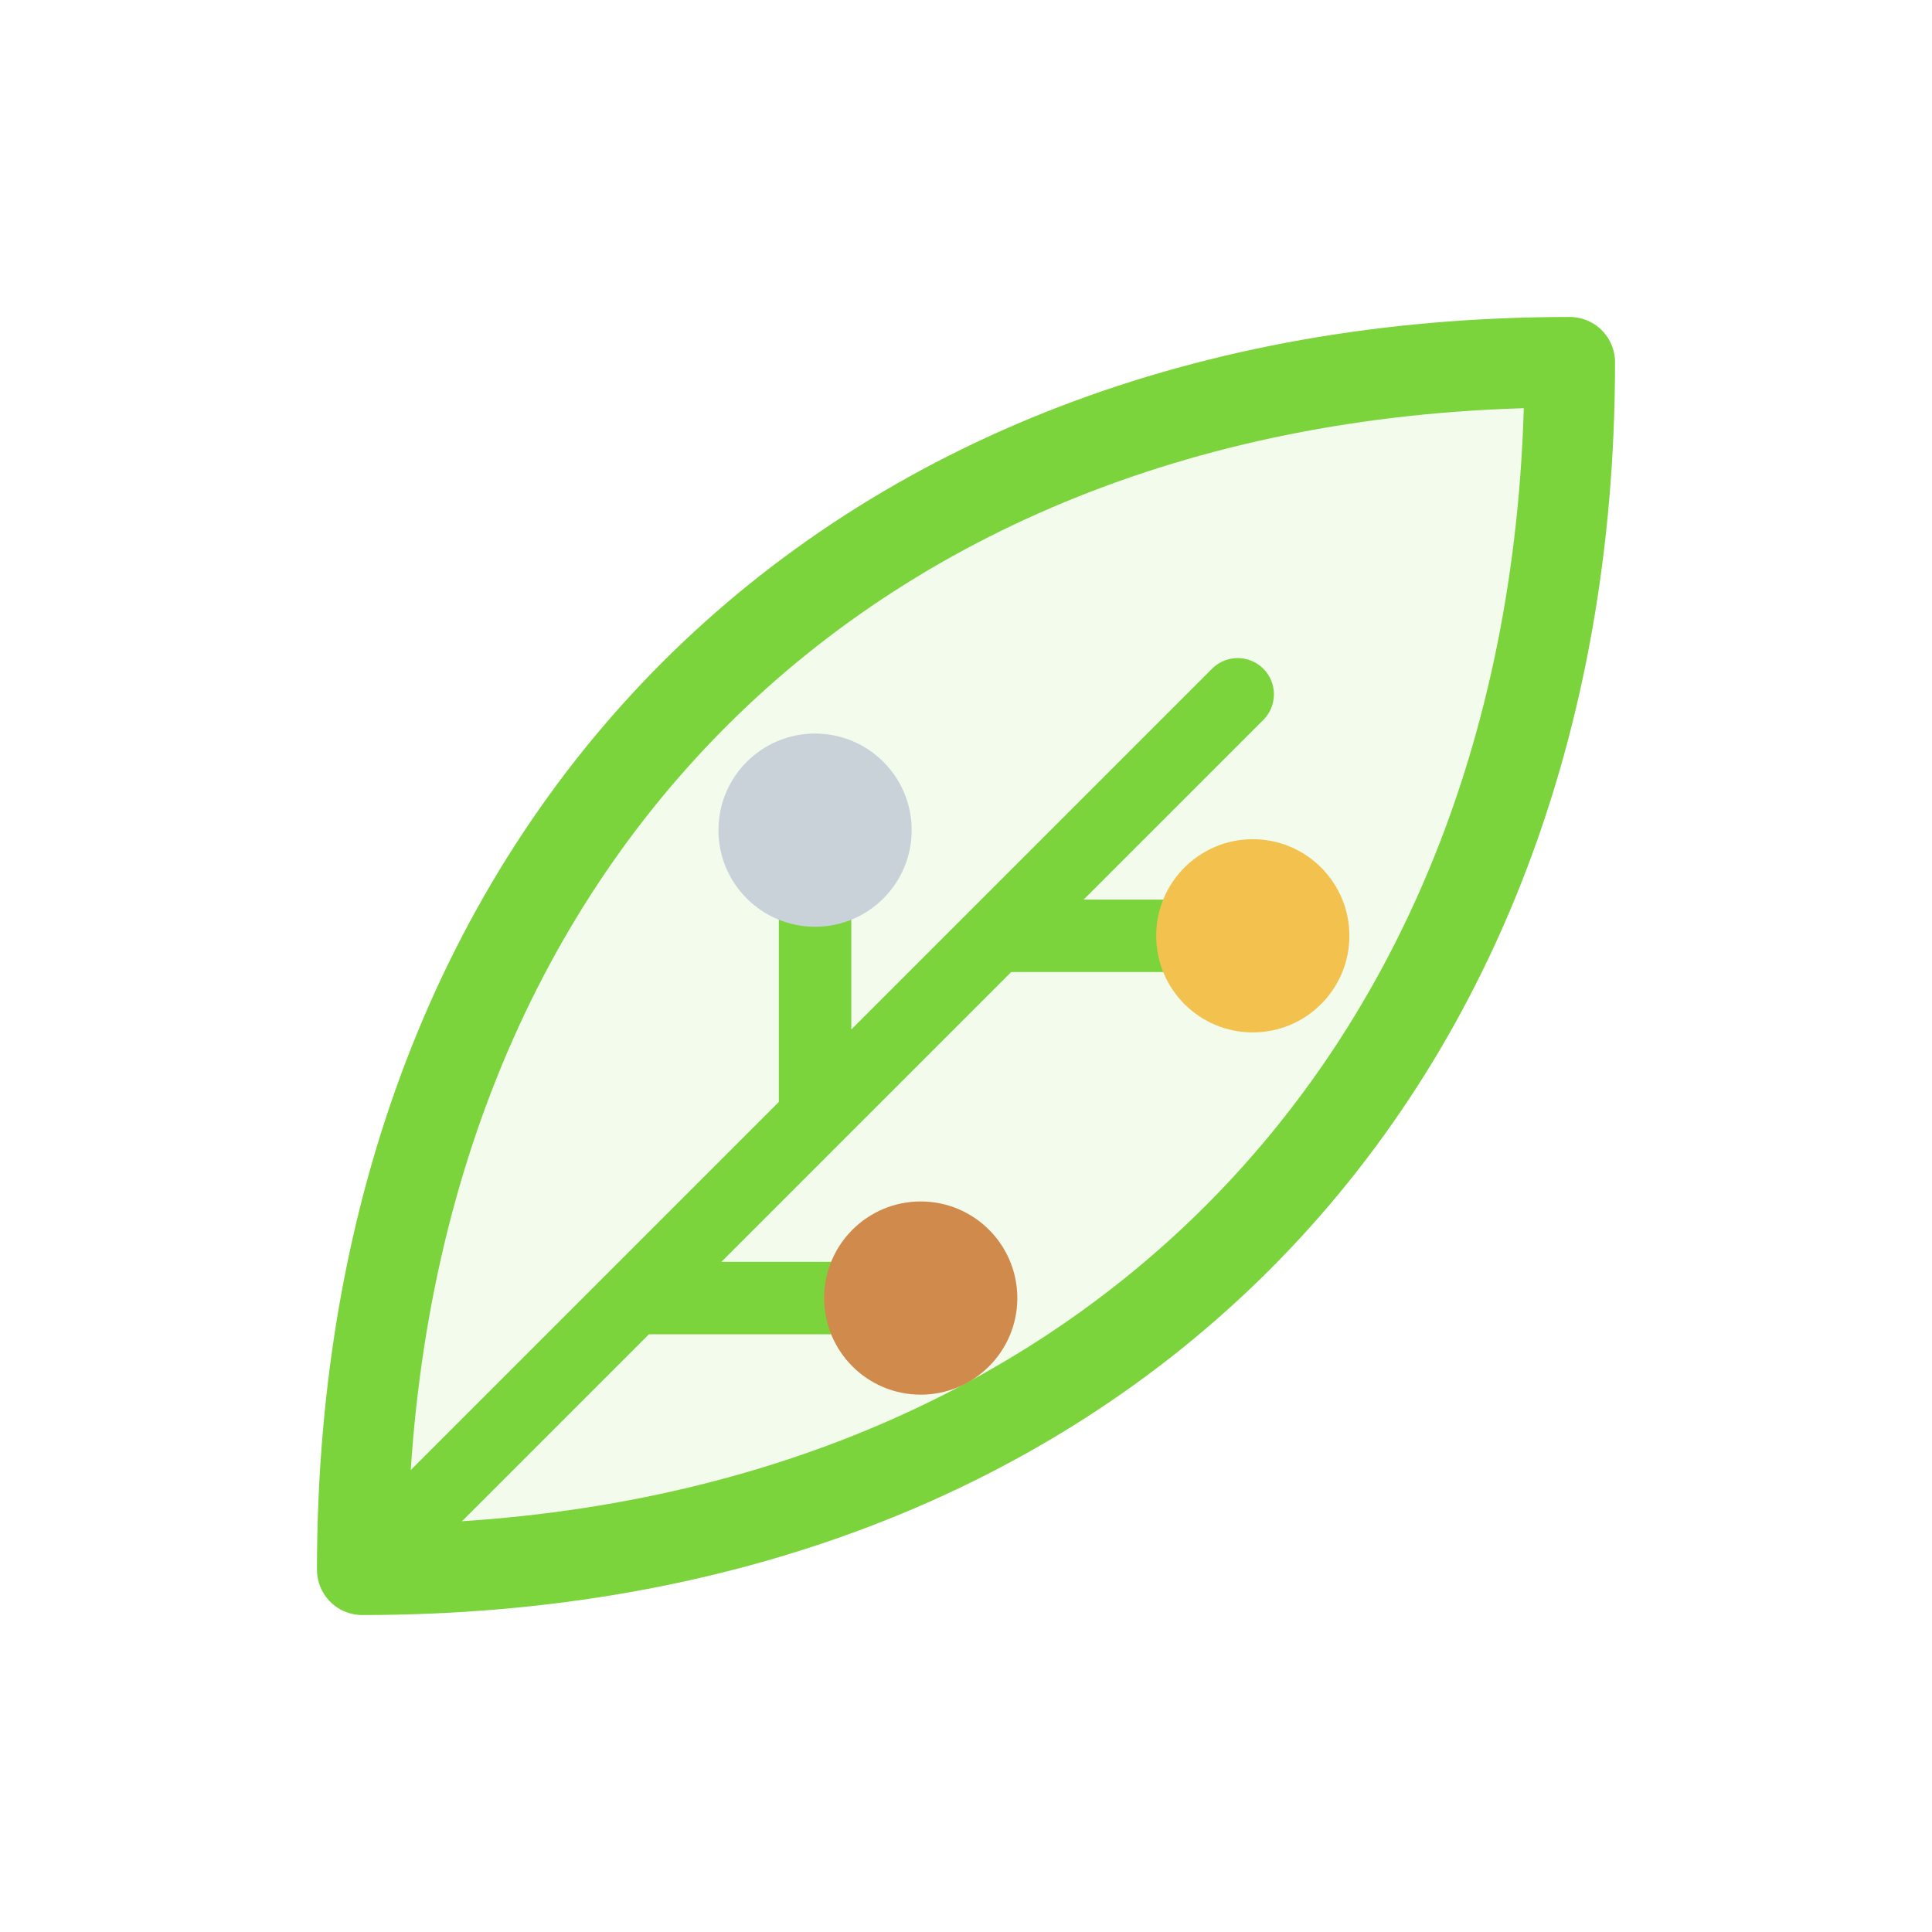
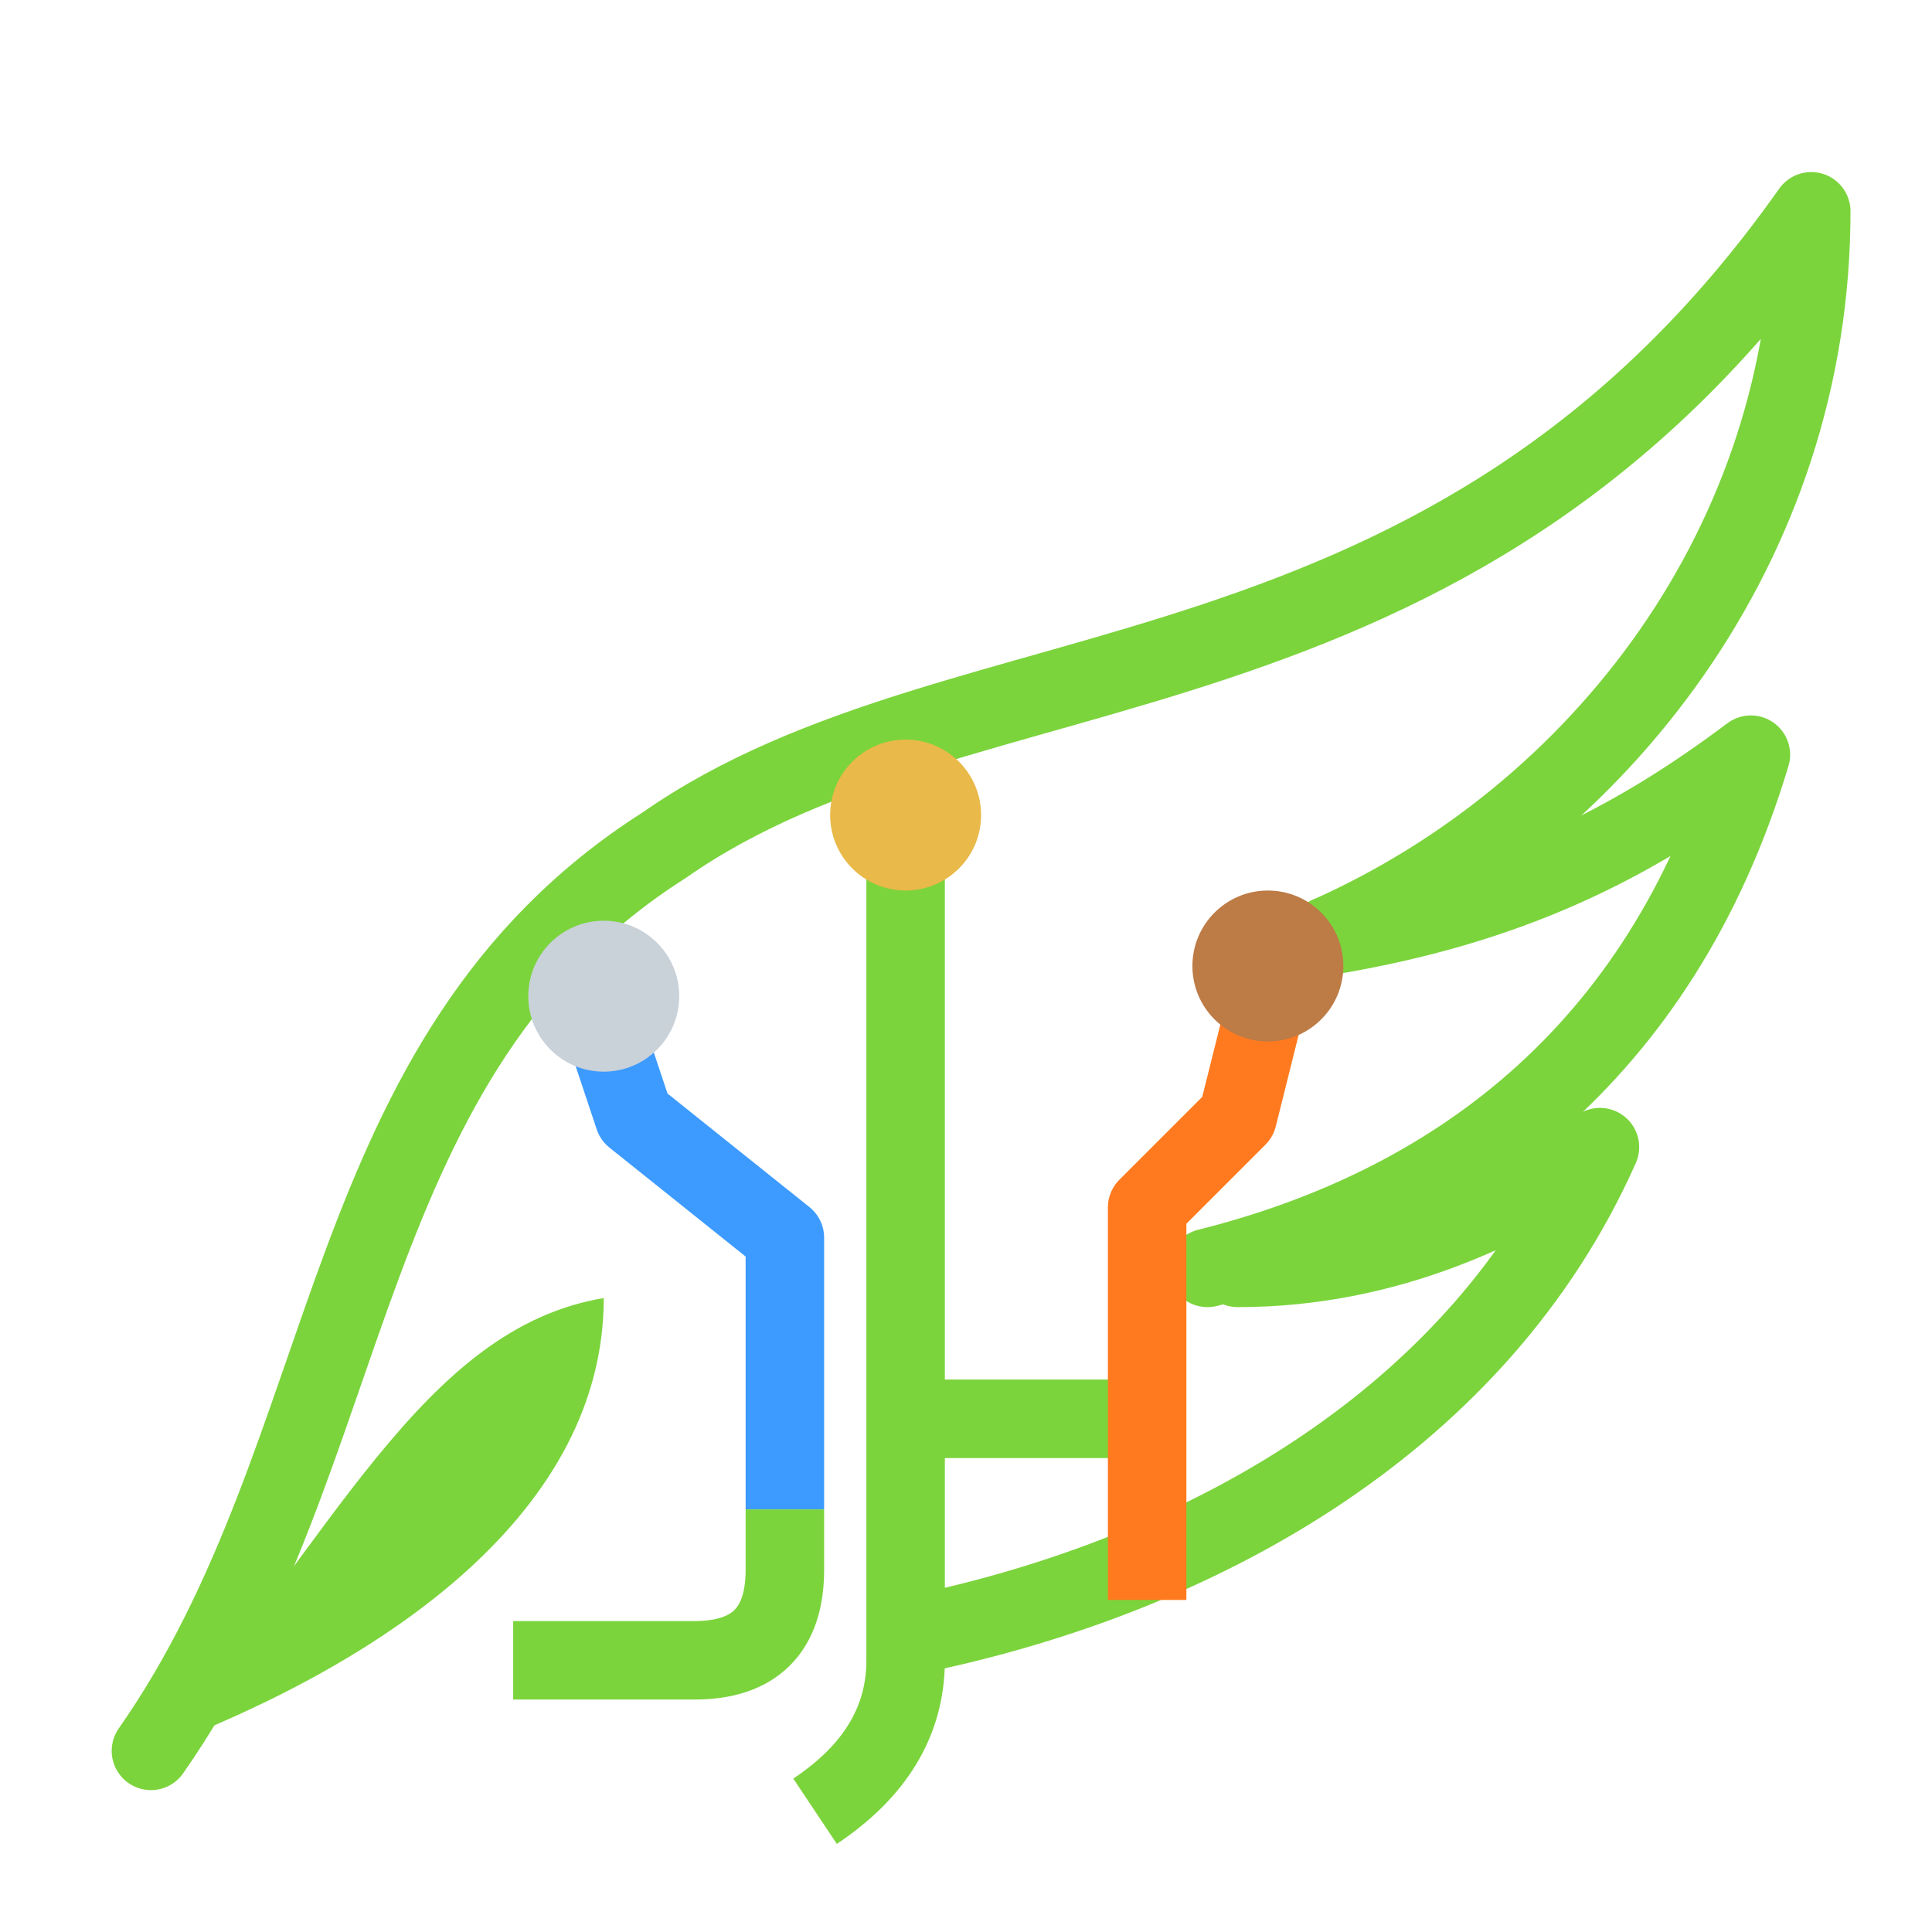
- <svg xmlns="http://www.w3.org/2000/svg" viewBox="0 0 64 64" width="64" height="64">
-   <path d="M12 52C12 28 28 12 52 12C52 36 36 52 12 52Z" fill="#7bd43c" fill-opacity=".10" stroke="#7bd43c" stroke-width="3" stroke-linejoin="round" />
-   <path d="M12 52L41 23M21 43H29M27 37V29M33 31H40" fill="none" stroke="#7bd43c" stroke-width="2.4" stroke-linecap="round" />
-   <circle cx="30.5" cy="43" r="3.2" fill="#d08a4c" />
-   <circle cx="27" cy="27.5" r="3.2" fill="#c9d1d9" />
-   <circle cx="41.5" cy="31" r="3.2" fill="#f2c14e" />
+ <svg xmlns="http://www.w3.org/2000/svg" viewBox="0 0 64 64" width="64" height="64" role="img" aria-label="John Huang — Pegasus wing, leaf and JH circuit emblem">
+   <g fill="none" stroke="#7bd43c" stroke-width="2.6" stroke-linecap="round" stroke-linejoin="round">
+     <path d="M5 58C12 48 11 35 22 28C32 21 48 24 60 7C60 18 53 27 44 31" />
+     <path d="M44 31C50 30 54 28 58 25C55 35 48 40 40 42" />
+     <path d="M41 42C46 42 50 40 53 38C49 47 40 52 31 54" />
+   </g>
+   <path d="M5 58C13 55 20 50 20 43C14 44 11 51 5 58Z" fill="#7bd43c" />
+   <g fill="none" stroke-width="2.6" stroke-linejoin="round">
+     <path d="M20 34L21 37L26 41V50" stroke="#3d9bff" />
+     <path d="M26 50V52Q26 55 23 55H17M30 28V55Q30 58 27 60M30 47H38" stroke="#7bd43c" />
+     <path d="M38 53V40L41 37L42 33" stroke="#ff7a1f" />
+   </g>
+   <circle cx="20" cy="33" r="2.5" fill="#c9d1d9" />
+   <circle cx="30" cy="27" r="2.5" fill="#e9b949" />
+   <circle cx="42" cy="32" r="2.5" fill="#bd7b45" />
</svg>
